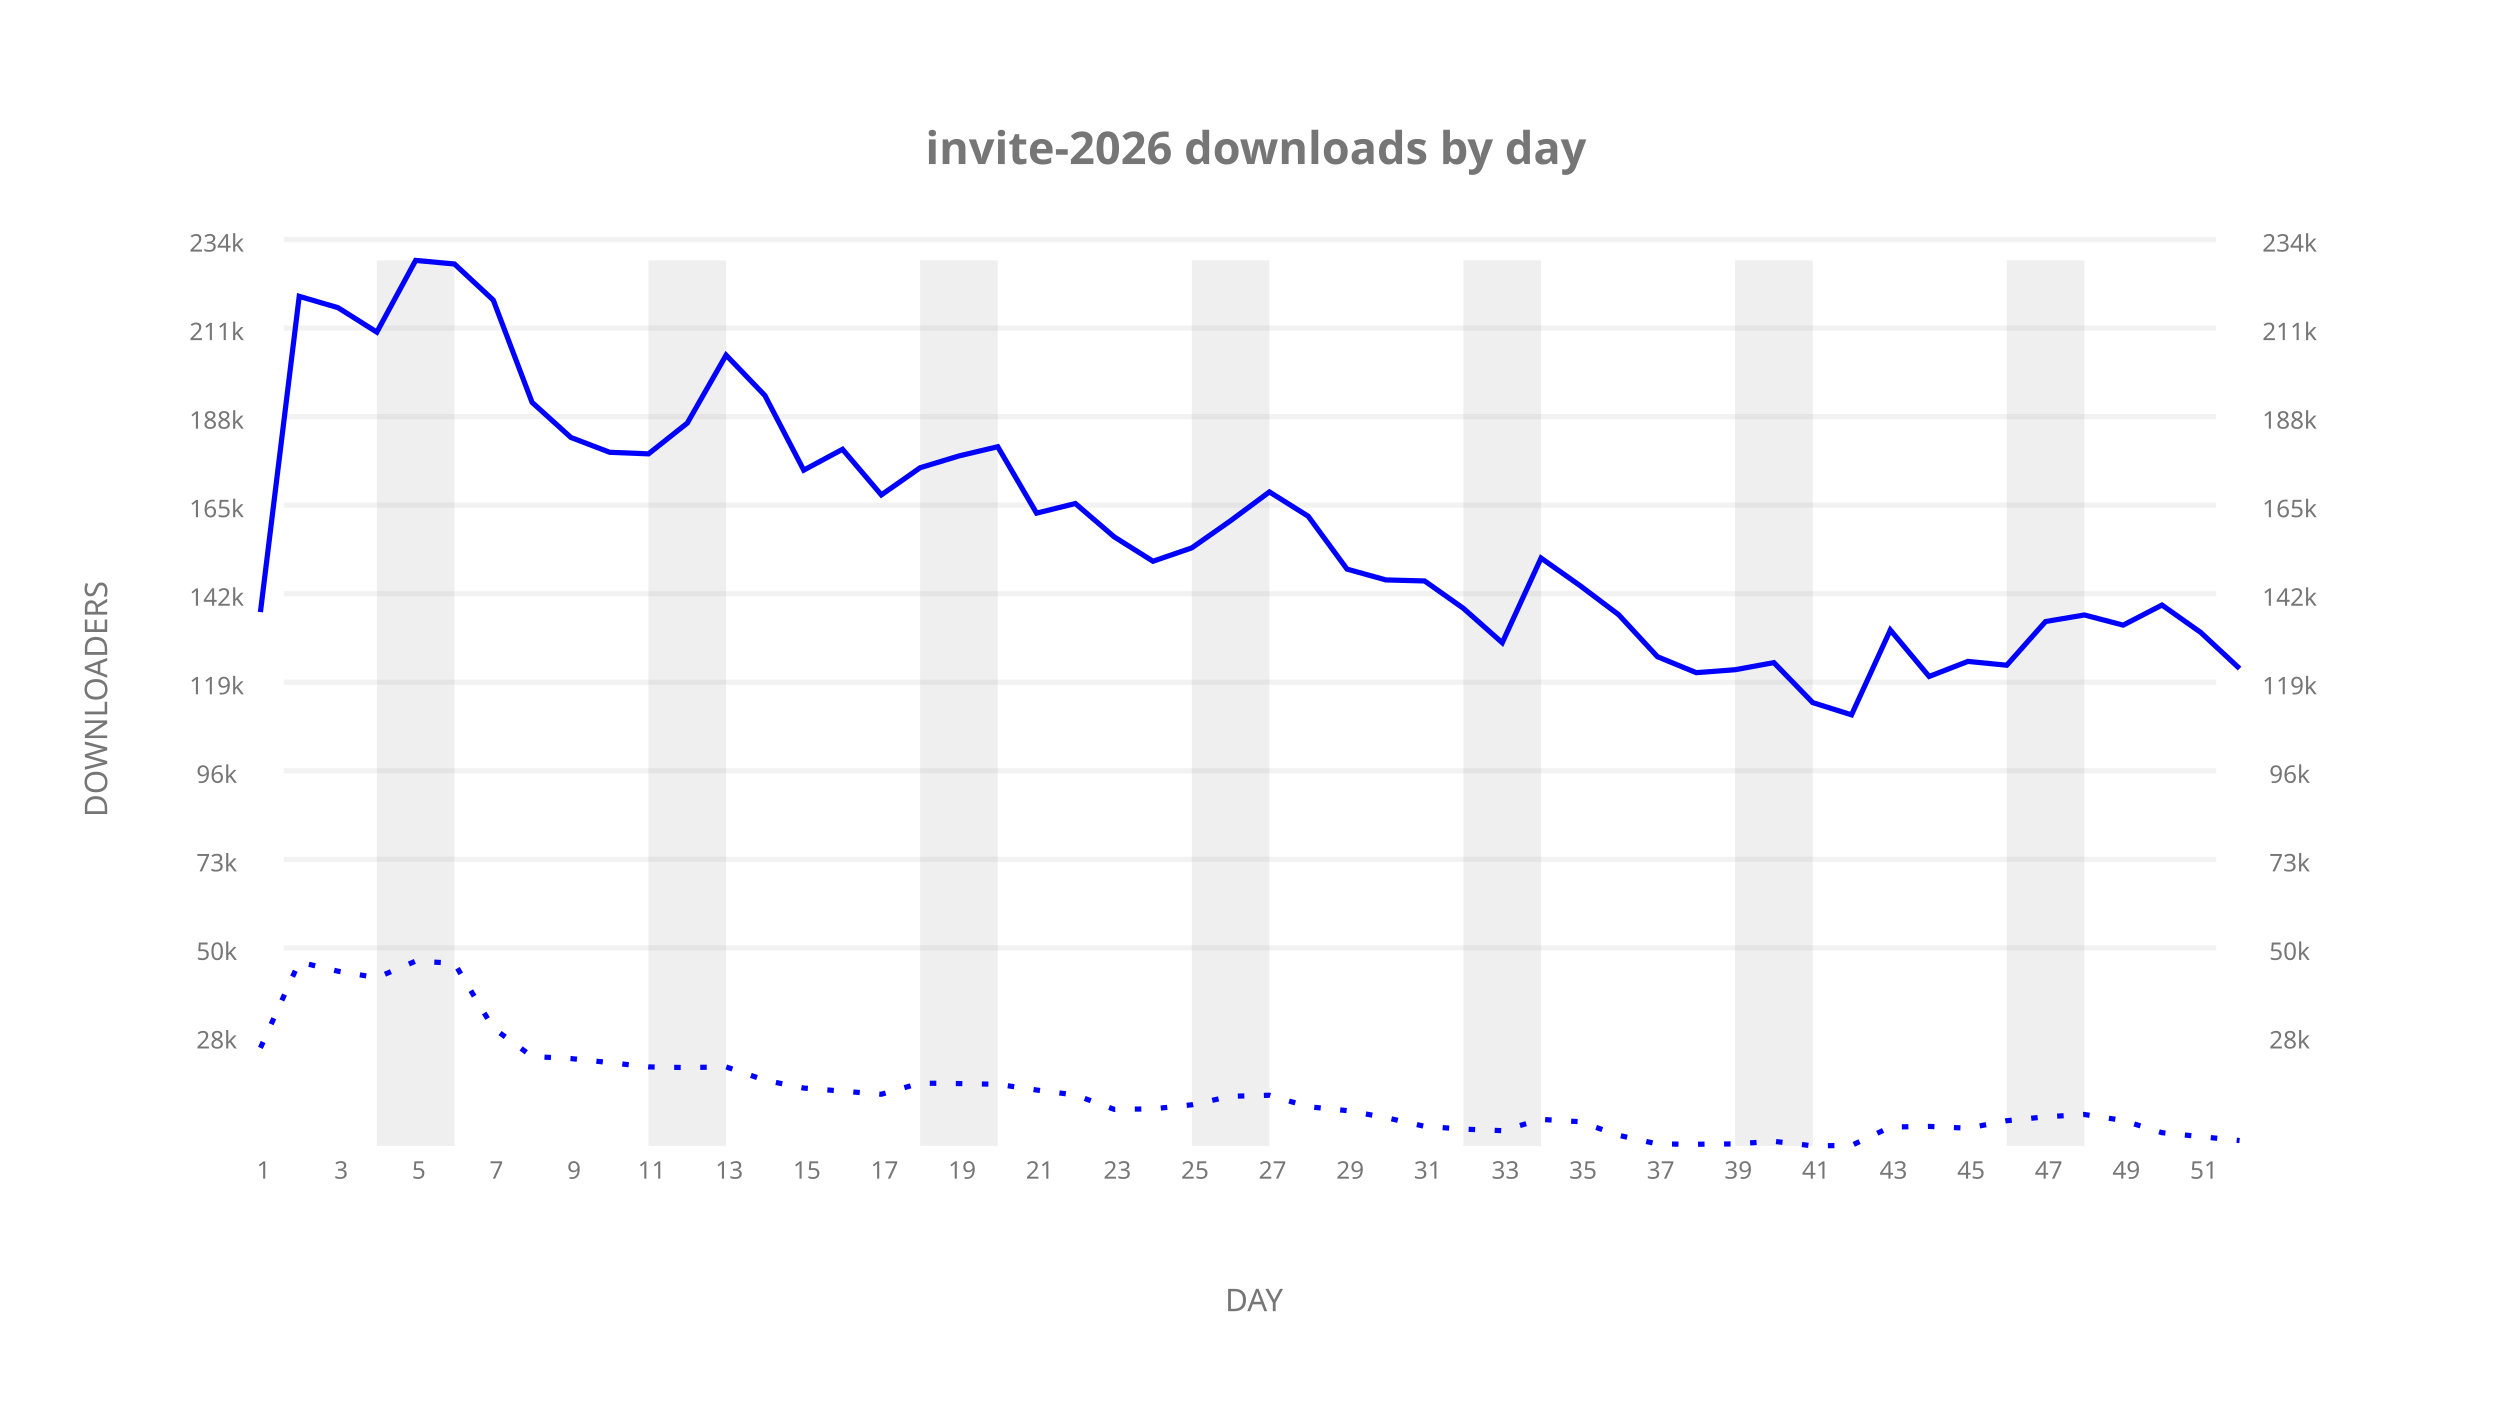
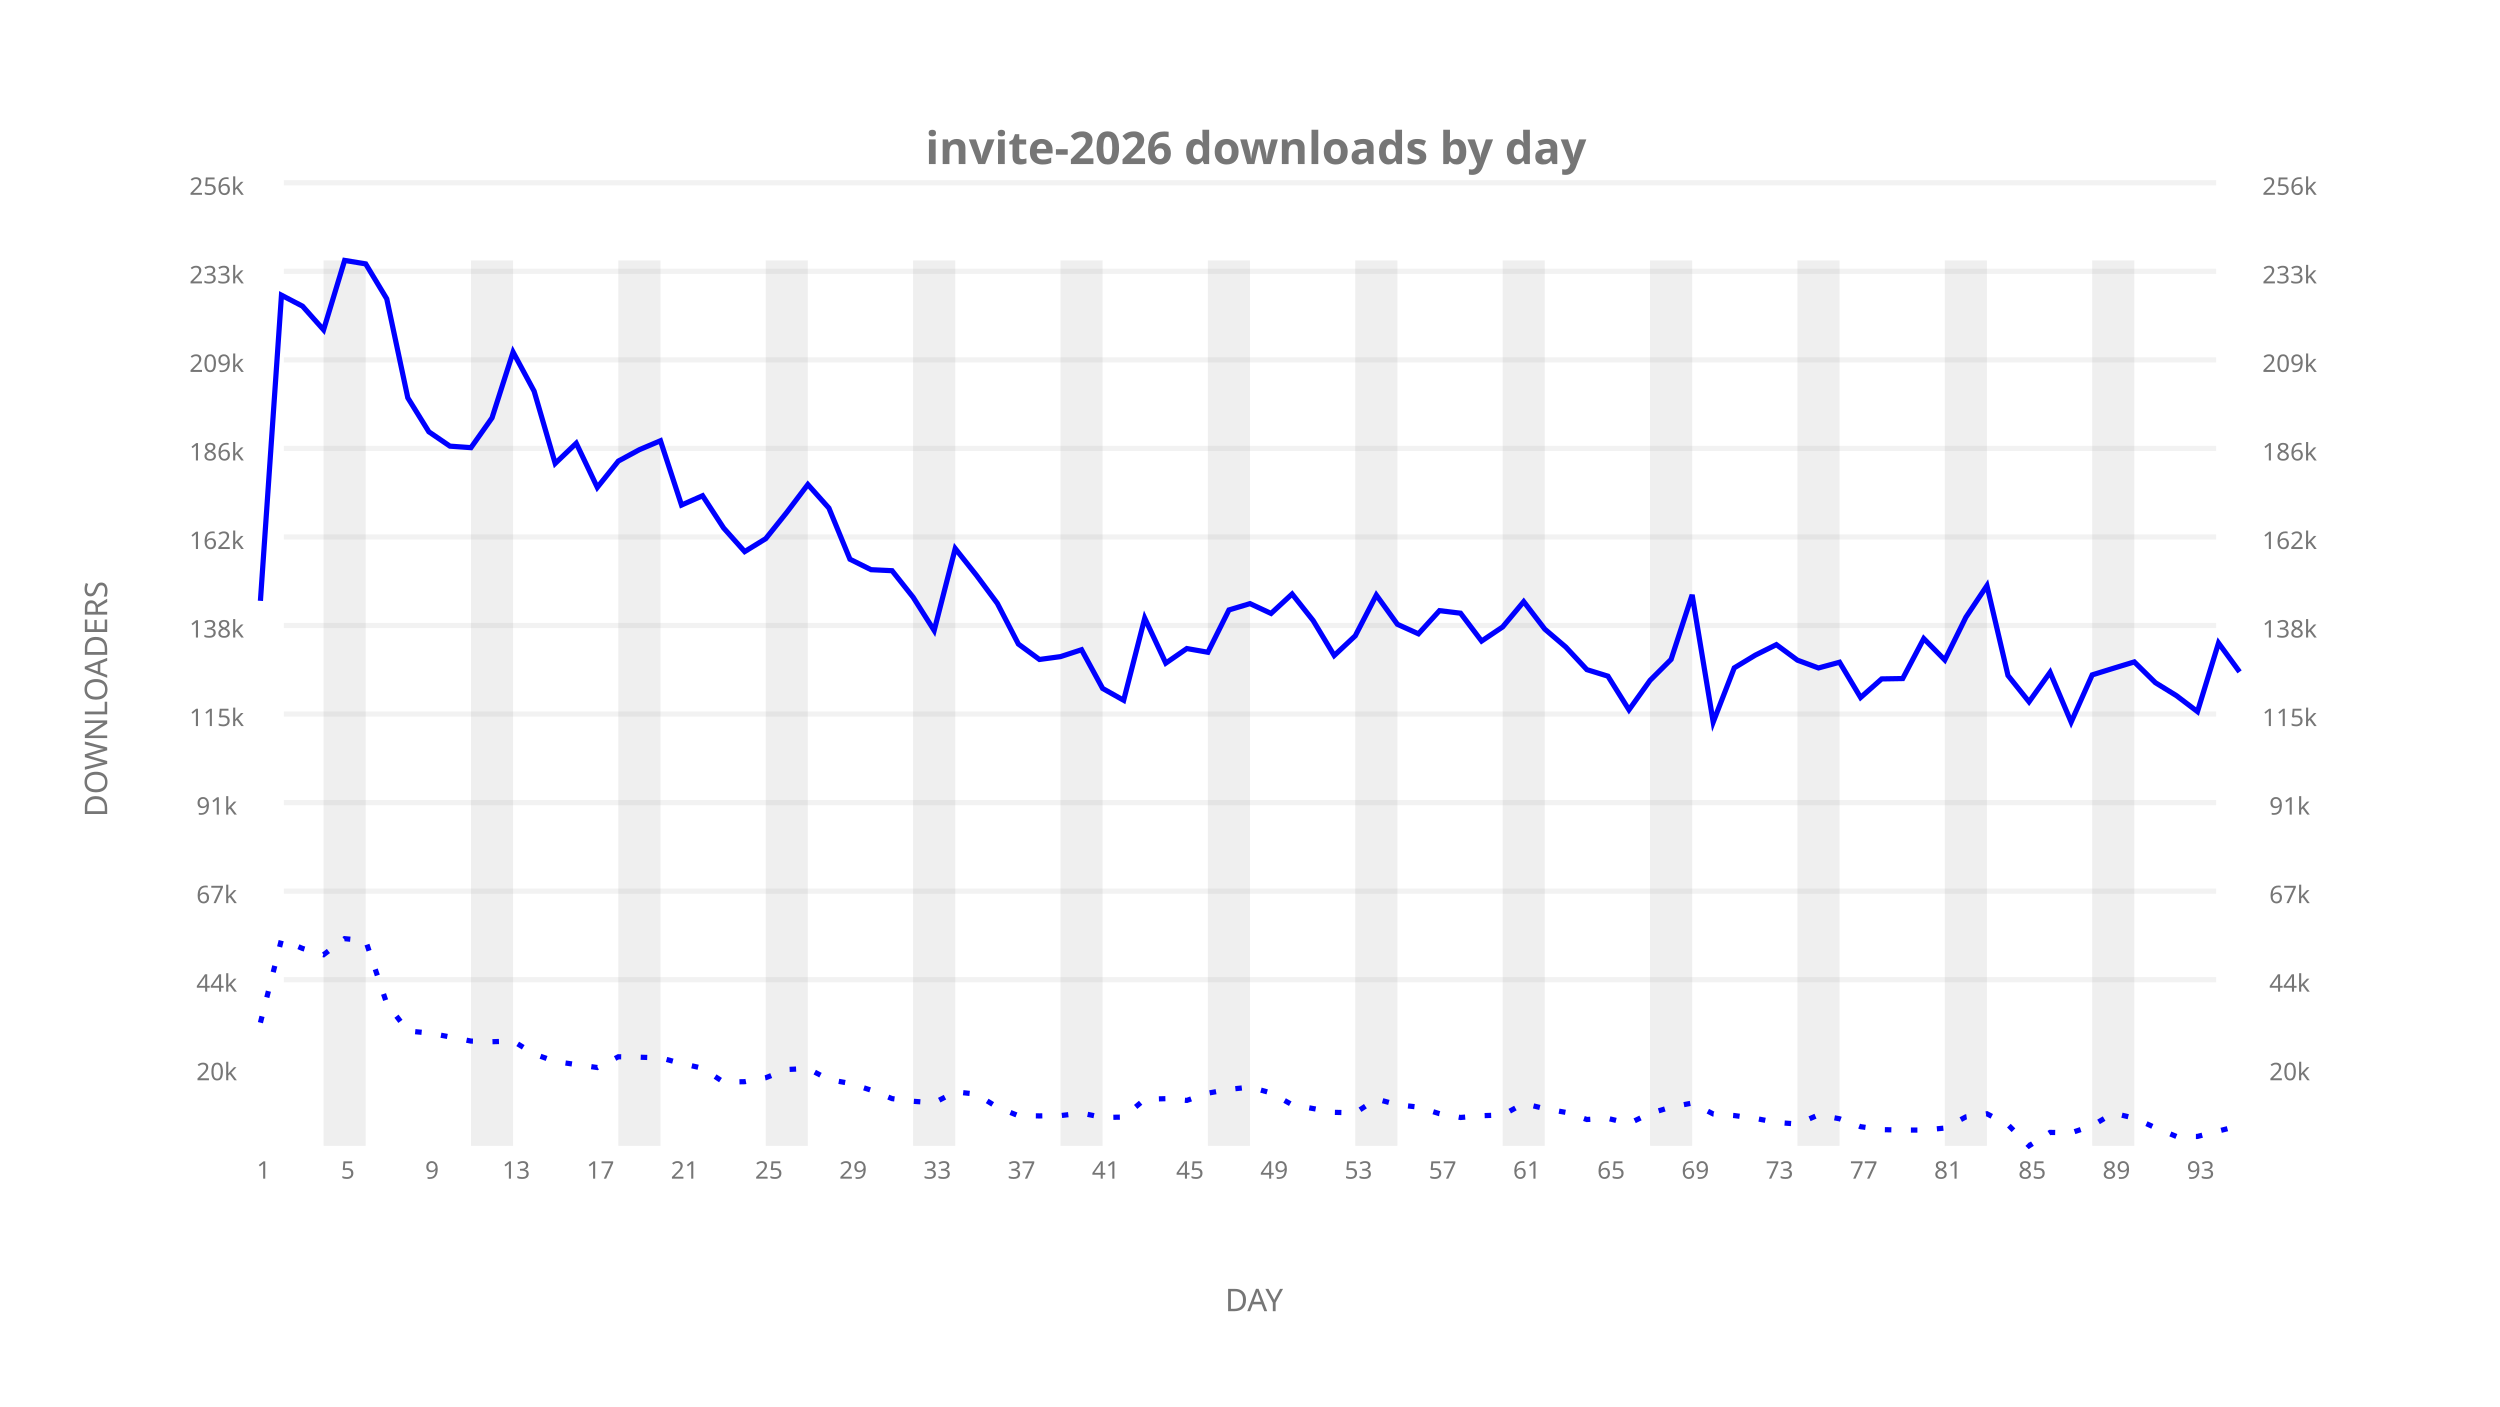
<svg xmlns="http://www.w3.org/2000/svg" xml:space="preserve" id="invite-2026-downloads-by-day-day" x="0px" y="0px" width="1920px" height="1080px" viewBox="0 0 1920 1080" enable-background="new 0 0 1920 1080" role="img">
  <g id="annotations">
    <text x="960" y="126" font-family="Atkinson Hyperlegible" font-size="26pt" text-anchor="middle" text-align="center" font-weight="600" font-style="normal" style="fill:rgb(118,118,118); fill-opacity:1; stroke:rgb(118,118,118); stroke-opacity:0; stroke-width:0.5"> invite-2026 downloads by day</text>
    <g id="axes-lines">
      <text x="960" y="1007" font-family="Atkinson Hyperlegible" font-size="18pt" text-anchor="middle" text-align="center" font-weight="500" font-style="normal" style="fill:rgb(118,118,118); fill-opacity:1; stroke:rgb(118,118,118); stroke-opacity:0; stroke-width:0.5"> DAY</text>
      <text x="73" y="540" font-family="Atkinson Hyperlegible" font-size="18pt" text-anchor="middle" text-align="center" dominant-baseline="central" font-weight="500" font-style="normal" style="fill:rgb(118,118,118); fill-opacity:1; stroke:rgb(118,118,118); stroke-opacity:0; stroke-width:0.5" transform="rotate(-90,73,540)"> DOWNLOADERS</text>
    </g>
    <g id="tic-y-label-lines">
-       <line x1="218" y1="727.974" x2="1702" y2="727.974" style="fill:rgb(0,0,255); fill-opacity:0; stroke:rgb(242,242,242); stroke-opacity:1; stroke-width:4" />
-       <line x1="218" y1="659.974" x2="1702" y2="659.974" style="fill:rgb(0,0,255); fill-opacity:0; stroke:rgb(242,242,242); stroke-opacity:1; stroke-width:4" />
-       <line x1="218" y1="591.974" x2="1702" y2="591.974" style="fill:rgb(0,0,255); fill-opacity:0; stroke:rgb(242,242,242); stroke-opacity:1; stroke-width:4" />
-       <line x1="218" y1="523.974" x2="1702" y2="523.974" style="fill:rgb(0,0,255); fill-opacity:0; stroke:rgb(242,242,242); stroke-opacity:1; stroke-width:4" />
-       <line x1="218" y1="455.974" x2="1702" y2="455.974" style="fill:rgb(0,0,255); fill-opacity:0; stroke:rgb(242,242,242); stroke-opacity:1; stroke-width:4" />
-       <line x1="218" y1="387.974" x2="1702" y2="387.974" style="fill:rgb(0,0,255); fill-opacity:0; stroke:rgb(242,242,242); stroke-opacity:1; stroke-width:4" />
-       <line x1="218" y1="319.974" x2="1702" y2="319.974" style="fill:rgb(0,0,255); fill-opacity:0; stroke:rgb(242,242,242); stroke-opacity:1; stroke-width:4" />
-       <line x1="218" y1="251.974" x2="1702" y2="251.974" style="fill:rgb(0,0,255); fill-opacity:0; stroke:rgb(242,242,242); stroke-opacity:1; stroke-width:4" />
-       <line x1="218" y1="183.974" x2="1702" y2="183.974" style="fill:rgb(0,0,255); fill-opacity:0; stroke:rgb(242,242,242); stroke-opacity:1; stroke-width:4" />
+       <line x1="218" y1="752.386" x2="1702" y2="752.386" style="fill:rgb(0,0,255); fill-opacity:0; stroke:rgb(242,242,242); stroke-opacity:1; stroke-width:4" />
+       <line x1="218" y1="684.386" x2="1702" y2="684.386" style="fill:rgb(0,0,255); fill-opacity:0; stroke:rgb(242,242,242); stroke-opacity:1; stroke-width:4" />
+       <line x1="218" y1="616.386" x2="1702" y2="616.386" style="fill:rgb(0,0,255); fill-opacity:0; stroke:rgb(242,242,242); stroke-opacity:1; stroke-width:4" />
+       <line x1="218" y1="548.386" x2="1702" y2="548.386" style="fill:rgb(0,0,255); fill-opacity:0; stroke:rgb(242,242,242); stroke-opacity:1; stroke-width:4" />
+       <line x1="218" y1="480.386" x2="1702" y2="480.386" style="fill:rgb(0,0,255); fill-opacity:0; stroke:rgb(242,242,242); stroke-opacity:1; stroke-width:4" />
+       <line x1="218" y1="412.386" x2="1702" y2="412.386" style="fill:rgb(0,0,255); fill-opacity:0; stroke:rgb(242,242,242); stroke-opacity:1; stroke-width:4" />
+       <line x1="218" y1="344.386" x2="1702" y2="344.386" style="fill:rgb(0,0,255); fill-opacity:0; stroke:rgb(242,242,242); stroke-opacity:1; stroke-width:4" />
+       <line x1="218" y1="276.386" x2="1702" y2="276.386" style="fill:rgb(0,0,255); fill-opacity:0; stroke:rgb(242,242,242); stroke-opacity:1; stroke-width:4" />
+       <line x1="218" y1="208.386" x2="1702" y2="208.386" style="fill:rgb(0,0,255); fill-opacity:0; stroke:rgb(242,242,242); stroke-opacity:1; stroke-width:4" />
+       <line x1="218" y1="140.386" x2="1702" y2="140.386" style="fill:rgb(0,0,255); fill-opacity:0; stroke:rgb(242,242,242); stroke-opacity:1; stroke-width:4" />
    </g>
    <g id="tic-x-labels">
      <text x="200" y="898" font-family="Atkinson Hyperlegible" font-size="14pt" text-anchor="middle" text-align="center" dominant-baseline="central" font-weight="400" font-style="normal" style="fill:rgb(118,118,118); fill-opacity:1; stroke:rgb(118,118,118); stroke-opacity:0; stroke-width:0.5"> 1</text>
-       <text x="259.608" y="898" font-family="Atkinson Hyperlegible" font-size="14pt" text-anchor="middle" text-align="center" dominant-baseline="central" font-weight="400" font-style="normal" style="fill:rgb(118,118,118); fill-opacity:1; stroke:rgb(118,118,118); stroke-opacity:0; stroke-width:0.5"> 3</text>
-       <text x="319.216" y="898" font-family="Atkinson Hyperlegible" font-size="14pt" text-anchor="middle" text-align="center" dominant-baseline="central" font-weight="400" font-style="normal" style="fill:rgb(118,118,118); fill-opacity:1; stroke:rgb(118,118,118); stroke-opacity:0; stroke-width:0.5"> 5</text>
-       <text x="378.824" y="898" font-family="Atkinson Hyperlegible" font-size="14pt" text-anchor="middle" text-align="center" dominant-baseline="central" font-weight="400" font-style="normal" style="fill:rgb(118,118,118); fill-opacity:1; stroke:rgb(118,118,118); stroke-opacity:0; stroke-width:0.5"> 7</text>
-       <text x="438.431" y="898" font-family="Atkinson Hyperlegible" font-size="14pt" text-anchor="middle" text-align="center" dominant-baseline="central" font-weight="400" font-style="normal" style="fill:rgb(118,118,118); fill-opacity:1; stroke:rgb(118,118,118); stroke-opacity:0; stroke-width:0.5"> 9</text>
-       <text x="498.039" y="898" font-family="Atkinson Hyperlegible" font-size="14pt" text-anchor="middle" text-align="center" dominant-baseline="central" font-weight="400" font-style="normal" style="fill:rgb(118,118,118); fill-opacity:1; stroke:rgb(118,118,118); stroke-opacity:0; stroke-width:0.5"> 11</text>
-       <text x="557.647" y="898" font-family="Atkinson Hyperlegible" font-size="14pt" text-anchor="middle" text-align="center" dominant-baseline="central" font-weight="400" font-style="normal" style="fill:rgb(118,118,118); fill-opacity:1; stroke:rgb(118,118,118); stroke-opacity:0; stroke-width:0.5"> 13</text>
-       <text x="617.255" y="898" font-family="Atkinson Hyperlegible" font-size="14pt" text-anchor="middle" text-align="center" dominant-baseline="central" font-weight="400" font-style="normal" style="fill:rgb(118,118,118); fill-opacity:1; stroke:rgb(118,118,118); stroke-opacity:0; stroke-width:0.5"> 15</text>
-       <text x="676.863" y="898" font-family="Atkinson Hyperlegible" font-size="14pt" text-anchor="middle" text-align="center" dominant-baseline="central" font-weight="400" font-style="normal" style="fill:rgb(118,118,118); fill-opacity:1; stroke:rgb(118,118,118); stroke-opacity:0; stroke-width:0.5"> 17</text>
-       <text x="736.471" y="898" font-family="Atkinson Hyperlegible" font-size="14pt" text-anchor="middle" text-align="center" dominant-baseline="central" font-weight="400" font-style="normal" style="fill:rgb(118,118,118); fill-opacity:1; stroke:rgb(118,118,118); stroke-opacity:0; stroke-width:0.5"> 19</text>
-       <text x="796.078" y="898" font-family="Atkinson Hyperlegible" font-size="14pt" text-anchor="middle" text-align="center" dominant-baseline="central" font-weight="400" font-style="normal" style="fill:rgb(118,118,118); fill-opacity:1; stroke:rgb(118,118,118); stroke-opacity:0; stroke-width:0.5"> 21</text>
-       <text x="855.686" y="898" font-family="Atkinson Hyperlegible" font-size="14pt" text-anchor="middle" text-align="center" dominant-baseline="central" font-weight="400" font-style="normal" style="fill:rgb(118,118,118); fill-opacity:1; stroke:rgb(118,118,118); stroke-opacity:0; stroke-width:0.5"> 23</text>
-       <text x="915.294" y="898" font-family="Atkinson Hyperlegible" font-size="14pt" text-anchor="middle" text-align="center" dominant-baseline="central" font-weight="400" font-style="normal" style="fill:rgb(118,118,118); fill-opacity:1; stroke:rgb(118,118,118); stroke-opacity:0; stroke-width:0.5"> 25</text>
-       <text x="974.902" y="898" font-family="Atkinson Hyperlegible" font-size="14pt" text-anchor="middle" text-align="center" dominant-baseline="central" font-weight="400" font-style="normal" style="fill:rgb(118,118,118); fill-opacity:1; stroke:rgb(118,118,118); stroke-opacity:0; stroke-width:0.5"> 27</text>
-       <text x="1034.51" y="898" font-family="Atkinson Hyperlegible" font-size="14pt" text-anchor="middle" text-align="center" dominant-baseline="central" font-weight="400" font-style="normal" style="fill:rgb(118,118,118); fill-opacity:1; stroke:rgb(118,118,118); stroke-opacity:0; stroke-width:0.5"> 29</text>
-       <text x="1094.118" y="898" font-family="Atkinson Hyperlegible" font-size="14pt" text-anchor="middle" text-align="center" dominant-baseline="central" font-weight="400" font-style="normal" style="fill:rgb(118,118,118); fill-opacity:1; stroke:rgb(118,118,118); stroke-opacity:0; stroke-width:0.5"> 31</text>
-       <text x="1153.725" y="898" font-family="Atkinson Hyperlegible" font-size="14pt" text-anchor="middle" text-align="center" dominant-baseline="central" font-weight="400" font-style="normal" style="fill:rgb(118,118,118); fill-opacity:1; stroke:rgb(118,118,118); stroke-opacity:0; stroke-width:0.5"> 33</text>
-       <text x="1213.333" y="898" font-family="Atkinson Hyperlegible" font-size="14pt" text-anchor="middle" text-align="center" dominant-baseline="central" font-weight="400" font-style="normal" style="fill:rgb(118,118,118); fill-opacity:1; stroke:rgb(118,118,118); stroke-opacity:0; stroke-width:0.5"> 35</text>
-       <text x="1272.941" y="898" font-family="Atkinson Hyperlegible" font-size="14pt" text-anchor="middle" text-align="center" dominant-baseline="central" font-weight="400" font-style="normal" style="fill:rgb(118,118,118); fill-opacity:1; stroke:rgb(118,118,118); stroke-opacity:0; stroke-width:0.5"> 37</text>
-       <text x="1332.549" y="898" font-family="Atkinson Hyperlegible" font-size="14pt" text-anchor="middle" text-align="center" dominant-baseline="central" font-weight="400" font-style="normal" style="fill:rgb(118,118,118); fill-opacity:1; stroke:rgb(118,118,118); stroke-opacity:0; stroke-width:0.5"> 39</text>
-       <text x="1392.157" y="898" font-family="Atkinson Hyperlegible" font-size="14pt" text-anchor="middle" text-align="center" dominant-baseline="central" font-weight="400" font-style="normal" style="fill:rgb(118,118,118); fill-opacity:1; stroke:rgb(118,118,118); stroke-opacity:0; stroke-width:0.5"> 41</text>
-       <text x="1451.765" y="898" font-family="Atkinson Hyperlegible" font-size="14pt" text-anchor="middle" text-align="center" dominant-baseline="central" font-weight="400" font-style="normal" style="fill:rgb(118,118,118); fill-opacity:1; stroke:rgb(118,118,118); stroke-opacity:0; stroke-width:0.5"> 43</text>
-       <text x="1511.373" y="898" font-family="Atkinson Hyperlegible" font-size="14pt" text-anchor="middle" text-align="center" dominant-baseline="central" font-weight="400" font-style="normal" style="fill:rgb(118,118,118); fill-opacity:1; stroke:rgb(118,118,118); stroke-opacity:0; stroke-width:0.5"> 45</text>
-       <text x="1570.98" y="898" font-family="Atkinson Hyperlegible" font-size="14pt" text-anchor="middle" text-align="center" dominant-baseline="central" font-weight="400" font-style="normal" style="fill:rgb(118,118,118); fill-opacity:1; stroke:rgb(118,118,118); stroke-opacity:0; stroke-width:0.5"> 47</text>
-       <text x="1630.588" y="898" font-family="Atkinson Hyperlegible" font-size="14pt" text-anchor="middle" text-align="center" dominant-baseline="central" font-weight="400" font-style="normal" style="fill:rgb(118,118,118); fill-opacity:1; stroke:rgb(118,118,118); stroke-opacity:0; stroke-width:0.5"> 49</text>
-       <text x="1690.196" y="898" font-family="Atkinson Hyperlegible" font-size="14pt" text-anchor="middle" text-align="center" dominant-baseline="central" font-weight="400" font-style="normal" style="fill:rgb(118,118,118); fill-opacity:1; stroke:rgb(118,118,118); stroke-opacity:0; stroke-width:0.5"> 51</text>
+       <text x="264.681" y="898" font-family="Atkinson Hyperlegible" font-size="14pt" text-anchor="middle" text-align="center" dominant-baseline="central" font-weight="400" font-style="normal" style="fill:rgb(118,118,118); fill-opacity:1; stroke:rgb(118,118,118); stroke-opacity:0; stroke-width:0.5"> 5</text>
+       <text x="329.362" y="898" font-family="Atkinson Hyperlegible" font-size="14pt" text-anchor="middle" text-align="center" dominant-baseline="central" font-weight="400" font-style="normal" style="fill:rgb(118,118,118); fill-opacity:1; stroke:rgb(118,118,118); stroke-opacity:0; stroke-width:0.5"> 9</text>
+       <text x="394.043" y="898" font-family="Atkinson Hyperlegible" font-size="14pt" text-anchor="middle" text-align="center" dominant-baseline="central" font-weight="400" font-style="normal" style="fill:rgb(118,118,118); fill-opacity:1; stroke:rgb(118,118,118); stroke-opacity:0; stroke-width:0.5"> 13</text>
+       <text x="458.723" y="898" font-family="Atkinson Hyperlegible" font-size="14pt" text-anchor="middle" text-align="center" dominant-baseline="central" font-weight="400" font-style="normal" style="fill:rgb(118,118,118); fill-opacity:1; stroke:rgb(118,118,118); stroke-opacity:0; stroke-width:0.5"> 17</text>
+       <text x="523.404" y="898" font-family="Atkinson Hyperlegible" font-size="14pt" text-anchor="middle" text-align="center" dominant-baseline="central" font-weight="400" font-style="normal" style="fill:rgb(118,118,118); fill-opacity:1; stroke:rgb(118,118,118); stroke-opacity:0; stroke-width:0.5"> 21</text>
+       <text x="588.085" y="898" font-family="Atkinson Hyperlegible" font-size="14pt" text-anchor="middle" text-align="center" dominant-baseline="central" font-weight="400" font-style="normal" style="fill:rgb(118,118,118); fill-opacity:1; stroke:rgb(118,118,118); stroke-opacity:0; stroke-width:0.5"> 25</text>
+       <text x="652.766" y="898" font-family="Atkinson Hyperlegible" font-size="14pt" text-anchor="middle" text-align="center" dominant-baseline="central" font-weight="400" font-style="normal" style="fill:rgb(118,118,118); fill-opacity:1; stroke:rgb(118,118,118); stroke-opacity:0; stroke-width:0.5"> 29</text>
+       <text x="717.447" y="898" font-family="Atkinson Hyperlegible" font-size="14pt" text-anchor="middle" text-align="center" dominant-baseline="central" font-weight="400" font-style="normal" style="fill:rgb(118,118,118); fill-opacity:1; stroke:rgb(118,118,118); stroke-opacity:0; stroke-width:0.5"> 33</text>
+       <text x="782.128" y="898" font-family="Atkinson Hyperlegible" font-size="14pt" text-anchor="middle" text-align="center" dominant-baseline="central" font-weight="400" font-style="normal" style="fill:rgb(118,118,118); fill-opacity:1; stroke:rgb(118,118,118); stroke-opacity:0; stroke-width:0.5"> 37</text>
+       <text x="846.809" y="898" font-family="Atkinson Hyperlegible" font-size="14pt" text-anchor="middle" text-align="center" dominant-baseline="central" font-weight="400" font-style="normal" style="fill:rgb(118,118,118); fill-opacity:1; stroke:rgb(118,118,118); stroke-opacity:0; stroke-width:0.5"> 41</text>
+       <text x="911.489" y="898" font-family="Atkinson Hyperlegible" font-size="14pt" text-anchor="middle" text-align="center" dominant-baseline="central" font-weight="400" font-style="normal" style="fill:rgb(118,118,118); fill-opacity:1; stroke:rgb(118,118,118); stroke-opacity:0; stroke-width:0.5"> 45</text>
+       <text x="976.17" y="898" font-family="Atkinson Hyperlegible" font-size="14pt" text-anchor="middle" text-align="center" dominant-baseline="central" font-weight="400" font-style="normal" style="fill:rgb(118,118,118); fill-opacity:1; stroke:rgb(118,118,118); stroke-opacity:0; stroke-width:0.5"> 49</text>
+       <text x="1040.851" y="898" font-family="Atkinson Hyperlegible" font-size="14pt" text-anchor="middle" text-align="center" dominant-baseline="central" font-weight="400" font-style="normal" style="fill:rgb(118,118,118); fill-opacity:1; stroke:rgb(118,118,118); stroke-opacity:0; stroke-width:0.5"> 53</text>
+       <text x="1105.532" y="898" font-family="Atkinson Hyperlegible" font-size="14pt" text-anchor="middle" text-align="center" dominant-baseline="central" font-weight="400" font-style="normal" style="fill:rgb(118,118,118); fill-opacity:1; stroke:rgb(118,118,118); stroke-opacity:0; stroke-width:0.5"> 57</text>
+       <text x="1170.213" y="898" font-family="Atkinson Hyperlegible" font-size="14pt" text-anchor="middle" text-align="center" dominant-baseline="central" font-weight="400" font-style="normal" style="fill:rgb(118,118,118); fill-opacity:1; stroke:rgb(118,118,118); stroke-opacity:0; stroke-width:0.5"> 61</text>
+       <text x="1234.894" y="898" font-family="Atkinson Hyperlegible" font-size="14pt" text-anchor="middle" text-align="center" dominant-baseline="central" font-weight="400" font-style="normal" style="fill:rgb(118,118,118); fill-opacity:1; stroke:rgb(118,118,118); stroke-opacity:0; stroke-width:0.5"> 65</text>
+       <text x="1299.574" y="898" font-family="Atkinson Hyperlegible" font-size="14pt" text-anchor="middle" text-align="center" dominant-baseline="central" font-weight="400" font-style="normal" style="fill:rgb(118,118,118); fill-opacity:1; stroke:rgb(118,118,118); stroke-opacity:0; stroke-width:0.5"> 69</text>
+       <text x="1364.255" y="898" font-family="Atkinson Hyperlegible" font-size="14pt" text-anchor="middle" text-align="center" dominant-baseline="central" font-weight="400" font-style="normal" style="fill:rgb(118,118,118); fill-opacity:1; stroke:rgb(118,118,118); stroke-opacity:0; stroke-width:0.5"> 73</text>
+       <text x="1428.936" y="898" font-family="Atkinson Hyperlegible" font-size="14pt" text-anchor="middle" text-align="center" dominant-baseline="central" font-weight="400" font-style="normal" style="fill:rgb(118,118,118); fill-opacity:1; stroke:rgb(118,118,118); stroke-opacity:0; stroke-width:0.5"> 77</text>
+       <text x="1493.617" y="898" font-family="Atkinson Hyperlegible" font-size="14pt" text-anchor="middle" text-align="center" dominant-baseline="central" font-weight="400" font-style="normal" style="fill:rgb(118,118,118); fill-opacity:1; stroke:rgb(118,118,118); stroke-opacity:0; stroke-width:0.5"> 81</text>
+       <text x="1558.298" y="898" font-family="Atkinson Hyperlegible" font-size="14pt" text-anchor="middle" text-align="center" dominant-baseline="central" font-weight="400" font-style="normal" style="fill:rgb(118,118,118); fill-opacity:1; stroke:rgb(118,118,118); stroke-opacity:0; stroke-width:0.5"> 85</text>
+       <text x="1622.979" y="898" font-family="Atkinson Hyperlegible" font-size="14pt" text-anchor="middle" text-align="center" dominant-baseline="central" font-weight="400" font-style="normal" style="fill:rgb(118,118,118); fill-opacity:1; stroke:rgb(118,118,118); stroke-opacity:0; stroke-width:0.5"> 89</text>
+       <text x="1687.66" y="898" font-family="Atkinson Hyperlegible" font-size="14pt" text-anchor="middle" text-align="center" dominant-baseline="central" font-weight="400" font-style="normal" style="fill:rgb(118,118,118); fill-opacity:1; stroke:rgb(118,118,118); stroke-opacity:0; stroke-width:0.5"> 93</text>
    </g>
    <g id="tic-y-labels">
-       <text x="164" y="797.974" font-family="Atkinson Hyperlegible" font-size="14pt" text-anchor="middle" text-align="center" dominant-baseline="central" font-weight="400" font-style="normal" style="fill:rgb(118,118,118); fill-opacity:1; stroke:rgb(118,118,118); stroke-opacity:0; stroke-width:0.5"> 28k</text>
-       <text x="1756" y="797.974" font-family="Atkinson Hyperlegible" font-size="14pt" text-anchor="middle" text-align="center" dominant-baseline="central" font-weight="400" font-style="normal" style="fill:rgb(118,118,118); fill-opacity:1; stroke:rgb(118,118,118); stroke-opacity:0; stroke-width:0.5"> 28k</text>
-       <text x="164" y="729.974" font-family="Atkinson Hyperlegible" font-size="14pt" text-anchor="middle" text-align="center" dominant-baseline="central" font-weight="400" font-style="normal" style="fill:rgb(118,118,118); fill-opacity:1; stroke:rgb(118,118,118); stroke-opacity:0; stroke-width:0.5"> 50k</text>
-       <text x="1756" y="729.974" font-family="Atkinson Hyperlegible" font-size="14pt" text-anchor="middle" text-align="center" dominant-baseline="central" font-weight="400" font-style="normal" style="fill:rgb(118,118,118); fill-opacity:1; stroke:rgb(118,118,118); stroke-opacity:0; stroke-width:0.5"> 50k</text>
-       <text x="164" y="661.974" font-family="Atkinson Hyperlegible" font-size="14pt" text-anchor="middle" text-align="center" dominant-baseline="central" font-weight="400" font-style="normal" style="fill:rgb(118,118,118); fill-opacity:1; stroke:rgb(118,118,118); stroke-opacity:0; stroke-width:0.5"> 73k</text>
-       <text x="1756" y="661.974" font-family="Atkinson Hyperlegible" font-size="14pt" text-anchor="middle" text-align="center" dominant-baseline="central" font-weight="400" font-style="normal" style="fill:rgb(118,118,118); fill-opacity:1; stroke:rgb(118,118,118); stroke-opacity:0; stroke-width:0.5"> 73k</text>
-       <text x="164" y="593.974" font-family="Atkinson Hyperlegible" font-size="14pt" text-anchor="middle" text-align="center" dominant-baseline="central" font-weight="400" font-style="normal" style="fill:rgb(118,118,118); fill-opacity:1; stroke:rgb(118,118,118); stroke-opacity:0; stroke-width:0.5"> 96k</text>
-       <text x="1756" y="593.974" font-family="Atkinson Hyperlegible" font-size="14pt" text-anchor="middle" text-align="center" dominant-baseline="central" font-weight="400" font-style="normal" style="fill:rgb(118,118,118); fill-opacity:1; stroke:rgb(118,118,118); stroke-opacity:0; stroke-width:0.5"> 96k</text>
-       <text x="164" y="525.974" font-family="Atkinson Hyperlegible" font-size="14pt" text-anchor="middle" text-align="center" dominant-baseline="central" font-weight="400" font-style="normal" style="fill:rgb(118,118,118); fill-opacity:1; stroke:rgb(118,118,118); stroke-opacity:0; stroke-width:0.5"> 119k</text>
-       <text x="1756" y="525.974" font-family="Atkinson Hyperlegible" font-size="14pt" text-anchor="middle" text-align="center" dominant-baseline="central" font-weight="400" font-style="normal" style="fill:rgb(118,118,118); fill-opacity:1; stroke:rgb(118,118,118); stroke-opacity:0; stroke-width:0.5"> 119k</text>
-       <text x="164" y="457.974" font-family="Atkinson Hyperlegible" font-size="14pt" text-anchor="middle" text-align="center" dominant-baseline="central" font-weight="400" font-style="normal" style="fill:rgb(118,118,118); fill-opacity:1; stroke:rgb(118,118,118); stroke-opacity:0; stroke-width:0.5"> 142k</text>
-       <text x="1756" y="457.974" font-family="Atkinson Hyperlegible" font-size="14pt" text-anchor="middle" text-align="center" dominant-baseline="central" font-weight="400" font-style="normal" style="fill:rgb(118,118,118); fill-opacity:1; stroke:rgb(118,118,118); stroke-opacity:0; stroke-width:0.5"> 142k</text>
-       <text x="164" y="389.974" font-family="Atkinson Hyperlegible" font-size="14pt" text-anchor="middle" text-align="center" dominant-baseline="central" font-weight="400" font-style="normal" style="fill:rgb(118,118,118); fill-opacity:1; stroke:rgb(118,118,118); stroke-opacity:0; stroke-width:0.5"> 165k</text>
-       <text x="1756" y="389.974" font-family="Atkinson Hyperlegible" font-size="14pt" text-anchor="middle" text-align="center" dominant-baseline="central" font-weight="400" font-style="normal" style="fill:rgb(118,118,118); fill-opacity:1; stroke:rgb(118,118,118); stroke-opacity:0; stroke-width:0.5"> 165k</text>
-       <text x="164" y="321.974" font-family="Atkinson Hyperlegible" font-size="14pt" text-anchor="middle" text-align="center" dominant-baseline="central" font-weight="400" font-style="normal" style="fill:rgb(118,118,118); fill-opacity:1; stroke:rgb(118,118,118); stroke-opacity:0; stroke-width:0.5"> 188k</text>
-       <text x="1756" y="321.974" font-family="Atkinson Hyperlegible" font-size="14pt" text-anchor="middle" text-align="center" dominant-baseline="central" font-weight="400" font-style="normal" style="fill:rgb(118,118,118); fill-opacity:1; stroke:rgb(118,118,118); stroke-opacity:0; stroke-width:0.5"> 188k</text>
-       <text x="164" y="253.974" font-family="Atkinson Hyperlegible" font-size="14pt" text-anchor="middle" text-align="center" dominant-baseline="central" font-weight="400" font-style="normal" style="fill:rgb(118,118,118); fill-opacity:1; stroke:rgb(118,118,118); stroke-opacity:0; stroke-width:0.5"> 211k</text>
-       <text x="1756" y="253.974" font-family="Atkinson Hyperlegible" font-size="14pt" text-anchor="middle" text-align="center" dominant-baseline="central" font-weight="400" font-style="normal" style="fill:rgb(118,118,118); fill-opacity:1; stroke:rgb(118,118,118); stroke-opacity:0; stroke-width:0.5"> 211k</text>
-       <text x="164" y="185.974" font-family="Atkinson Hyperlegible" font-size="14pt" text-anchor="middle" text-align="center" dominant-baseline="central" font-weight="400" font-style="normal" style="fill:rgb(118,118,118); fill-opacity:1; stroke:rgb(118,118,118); stroke-opacity:0; stroke-width:0.5"> 234k</text>
-       <text x="1756" y="185.974" font-family="Atkinson Hyperlegible" font-size="14pt" text-anchor="middle" text-align="center" dominant-baseline="central" font-weight="400" font-style="normal" style="fill:rgb(118,118,118); fill-opacity:1; stroke:rgb(118,118,118); stroke-opacity:0; stroke-width:0.5"> 234k</text>
+       <text x="164" y="822.386" font-family="Atkinson Hyperlegible" font-size="14pt" text-anchor="middle" text-align="center" dominant-baseline="central" font-weight="400" font-style="normal" style="fill:rgb(118,118,118); fill-opacity:1; stroke:rgb(118,118,118); stroke-opacity:0; stroke-width:0.5"> 20k</text>
+       <text x="1756" y="822.386" font-family="Atkinson Hyperlegible" font-size="14pt" text-anchor="middle" text-align="center" dominant-baseline="central" font-weight="400" font-style="normal" style="fill:rgb(118,118,118); fill-opacity:1; stroke:rgb(118,118,118); stroke-opacity:0; stroke-width:0.5"> 20k</text>
+       <text x="164" y="754.386" font-family="Atkinson Hyperlegible" font-size="14pt" text-anchor="middle" text-align="center" dominant-baseline="central" font-weight="400" font-style="normal" style="fill:rgb(118,118,118); fill-opacity:1; stroke:rgb(118,118,118); stroke-opacity:0; stroke-width:0.5"> 44k</text>
+       <text x="1756" y="754.386" font-family="Atkinson Hyperlegible" font-size="14pt" text-anchor="middle" text-align="center" dominant-baseline="central" font-weight="400" font-style="normal" style="fill:rgb(118,118,118); fill-opacity:1; stroke:rgb(118,118,118); stroke-opacity:0; stroke-width:0.5"> 44k</text>
+       <text x="164" y="686.386" font-family="Atkinson Hyperlegible" font-size="14pt" text-anchor="middle" text-align="center" dominant-baseline="central" font-weight="400" font-style="normal" style="fill:rgb(118,118,118); fill-opacity:1; stroke:rgb(118,118,118); stroke-opacity:0; stroke-width:0.5"> 67k</text>
+       <text x="1756" y="686.386" font-family="Atkinson Hyperlegible" font-size="14pt" text-anchor="middle" text-align="center" dominant-baseline="central" font-weight="400" font-style="normal" style="fill:rgb(118,118,118); fill-opacity:1; stroke:rgb(118,118,118); stroke-opacity:0; stroke-width:0.5"> 67k</text>
+       <text x="164" y="618.386" font-family="Atkinson Hyperlegible" font-size="14pt" text-anchor="middle" text-align="center" dominant-baseline="central" font-weight="400" font-style="normal" style="fill:rgb(118,118,118); fill-opacity:1; stroke:rgb(118,118,118); stroke-opacity:0; stroke-width:0.5"> 91k</text>
+       <text x="1756" y="618.386" font-family="Atkinson Hyperlegible" font-size="14pt" text-anchor="middle" text-align="center" dominant-baseline="central" font-weight="400" font-style="normal" style="fill:rgb(118,118,118); fill-opacity:1; stroke:rgb(118,118,118); stroke-opacity:0; stroke-width:0.5"> 91k</text>
+       <text x="164" y="550.386" font-family="Atkinson Hyperlegible" font-size="14pt" text-anchor="middle" text-align="center" dominant-baseline="central" font-weight="400" font-style="normal" style="fill:rgb(118,118,118); fill-opacity:1; stroke:rgb(118,118,118); stroke-opacity:0; stroke-width:0.5"> 115k</text>
+       <text x="1756" y="550.386" font-family="Atkinson Hyperlegible" font-size="14pt" text-anchor="middle" text-align="center" dominant-baseline="central" font-weight="400" font-style="normal" style="fill:rgb(118,118,118); fill-opacity:1; stroke:rgb(118,118,118); stroke-opacity:0; stroke-width:0.5"> 115k</text>
+       <text x="164" y="482.386" font-family="Atkinson Hyperlegible" font-size="14pt" text-anchor="middle" text-align="center" dominant-baseline="central" font-weight="400" font-style="normal" style="fill:rgb(118,118,118); fill-opacity:1; stroke:rgb(118,118,118); stroke-opacity:0; stroke-width:0.5"> 138k</text>
+       <text x="1756" y="482.386" font-family="Atkinson Hyperlegible" font-size="14pt" text-anchor="middle" text-align="center" dominant-baseline="central" font-weight="400" font-style="normal" style="fill:rgb(118,118,118); fill-opacity:1; stroke:rgb(118,118,118); stroke-opacity:0; stroke-width:0.5"> 138k</text>
+       <text x="164" y="414.386" font-family="Atkinson Hyperlegible" font-size="14pt" text-anchor="middle" text-align="center" dominant-baseline="central" font-weight="400" font-style="normal" style="fill:rgb(118,118,118); fill-opacity:1; stroke:rgb(118,118,118); stroke-opacity:0; stroke-width:0.5"> 162k</text>
+       <text x="1756" y="414.386" font-family="Atkinson Hyperlegible" font-size="14pt" text-anchor="middle" text-align="center" dominant-baseline="central" font-weight="400" font-style="normal" style="fill:rgb(118,118,118); fill-opacity:1; stroke:rgb(118,118,118); stroke-opacity:0; stroke-width:0.5"> 162k</text>
+       <text x="164" y="346.386" font-family="Atkinson Hyperlegible" font-size="14pt" text-anchor="middle" text-align="center" dominant-baseline="central" font-weight="400" font-style="normal" style="fill:rgb(118,118,118); fill-opacity:1; stroke:rgb(118,118,118); stroke-opacity:0; stroke-width:0.5"> 186k</text>
+       <text x="1756" y="346.386" font-family="Atkinson Hyperlegible" font-size="14pt" text-anchor="middle" text-align="center" dominant-baseline="central" font-weight="400" font-style="normal" style="fill:rgb(118,118,118); fill-opacity:1; stroke:rgb(118,118,118); stroke-opacity:0; stroke-width:0.5"> 186k</text>
+       <text x="164" y="278.386" font-family="Atkinson Hyperlegible" font-size="14pt" text-anchor="middle" text-align="center" dominant-baseline="central" font-weight="400" font-style="normal" style="fill:rgb(118,118,118); fill-opacity:1; stroke:rgb(118,118,118); stroke-opacity:0; stroke-width:0.5"> 209k</text>
+       <text x="1756" y="278.386" font-family="Atkinson Hyperlegible" font-size="14pt" text-anchor="middle" text-align="center" dominant-baseline="central" font-weight="400" font-style="normal" style="fill:rgb(118,118,118); fill-opacity:1; stroke:rgb(118,118,118); stroke-opacity:0; stroke-width:0.5"> 209k</text>
+       <text x="164" y="210.386" font-family="Atkinson Hyperlegible" font-size="14pt" text-anchor="middle" text-align="center" dominant-baseline="central" font-weight="400" font-style="normal" style="fill:rgb(118,118,118); fill-opacity:1; stroke:rgb(118,118,118); stroke-opacity:0; stroke-width:0.5"> 233k</text>
+       <text x="1756" y="210.386" font-family="Atkinson Hyperlegible" font-size="14pt" text-anchor="middle" text-align="center" dominant-baseline="central" font-weight="400" font-style="normal" style="fill:rgb(118,118,118); fill-opacity:1; stroke:rgb(118,118,118); stroke-opacity:0; stroke-width:0.5"> 233k</text>
+       <text x="164" y="142.386" font-family="Atkinson Hyperlegible" font-size="14pt" text-anchor="middle" text-align="center" dominant-baseline="central" font-weight="400" font-style="normal" style="fill:rgb(118,118,118); fill-opacity:1; stroke:rgb(118,118,118); stroke-opacity:0; stroke-width:0.5"> 256k</text>
+       <text x="1756" y="142.386" font-family="Atkinson Hyperlegible" font-size="14pt" text-anchor="middle" text-align="center" dominant-baseline="central" font-weight="400" font-style="normal" style="fill:rgb(118,118,118); fill-opacity:1; stroke:rgb(118,118,118); stroke-opacity:0; stroke-width:0.5"> 256k</text>
    </g>
  </g>
  <g id="weekend-bands-invite-2026 downloads by day">
-     <rect x="289.412" y="200" width="59.608" height="680" style="fill:rgb(148,148,148); fill-opacity:0.15; stroke:rgb(148,148,148); stroke-opacity:0; stroke-width:0" />
-     <rect x="498.039" y="200" width="59.608" height="680" style="fill:rgb(148,148,148); fill-opacity:0.15; stroke:rgb(148,148,148); stroke-opacity:0; stroke-width:0" />
-     <rect x="706.667" y="200" width="59.608" height="680" style="fill:rgb(148,148,148); fill-opacity:0.15; stroke:rgb(148,148,148); stroke-opacity:0; stroke-width:0" />
-     <rect x="915.294" y="200" width="59.608" height="680" style="fill:rgb(148,148,148); fill-opacity:0.15; stroke:rgb(148,148,148); stroke-opacity:0; stroke-width:0" />
-     <rect x="1123.922" y="200" width="59.608" height="680" style="fill:rgb(148,148,148); fill-opacity:0.15; stroke:rgb(148,148,148); stroke-opacity:0; stroke-width:0" />
-     <rect x="1332.549" y="200" width="59.608" height="680" style="fill:rgb(148,148,148); fill-opacity:0.15; stroke:rgb(148,148,148); stroke-opacity:0; stroke-width:0" />
-     <rect x="1541.176" y="200" width="59.608" height="680" style="fill:rgb(148,148,148); fill-opacity:0.15; stroke:rgb(148,148,148); stroke-opacity:0; stroke-width:0" />
+     <rect x="248.511" y="200" width="32.34" height="680" style="fill:rgb(148,148,148); fill-opacity:0.15; stroke:rgb(148,148,148); stroke-opacity:0; stroke-width:0" />
+     <rect x="361.702" y="200" width="32.34" height="680" style="fill:rgb(148,148,148); fill-opacity:0.15; stroke:rgb(148,148,148); stroke-opacity:0; stroke-width:0" />
+     <rect x="474.894" y="200" width="32.34" height="680" style="fill:rgb(148,148,148); fill-opacity:0.15; stroke:rgb(148,148,148); stroke-opacity:0; stroke-width:0" />
+     <rect x="588.085" y="200" width="32.34" height="680" style="fill:rgb(148,148,148); fill-opacity:0.15; stroke:rgb(148,148,148); stroke-opacity:0; stroke-width:0" />
+     <rect x="701.277" y="200" width="32.34" height="680" style="fill:rgb(148,148,148); fill-opacity:0.15; stroke:rgb(148,148,148); stroke-opacity:0; stroke-width:0" />
+     <rect x="814.468" y="200" width="32.34" height="680" style="fill:rgb(148,148,148); fill-opacity:0.15; stroke:rgb(148,148,148); stroke-opacity:0; stroke-width:0" />
+     <rect x="927.66" y="200" width="32.34" height="680" style="fill:rgb(148,148,148); fill-opacity:0.15; stroke:rgb(148,148,148); stroke-opacity:0; stroke-width:0" />
+     <rect x="1040.851" y="200" width="32.34" height="680" style="fill:rgb(148,148,148); fill-opacity:0.15; stroke:rgb(148,148,148); stroke-opacity:0; stroke-width:0" />
+     <rect x="1154.043" y="200" width="32.34" height="680" style="fill:rgb(148,148,148); fill-opacity:0.15; stroke:rgb(148,148,148); stroke-opacity:0; stroke-width:0" />
+     <rect x="1267.234" y="200" width="32.34" height="680" style="fill:rgb(148,148,148); fill-opacity:0.15; stroke:rgb(148,148,148); stroke-opacity:0; stroke-width:0" />
+     <rect x="1380.426" y="200" width="32.34" height="680" style="fill:rgb(148,148,148); fill-opacity:0.15; stroke:rgb(148,148,148); stroke-opacity:0; stroke-width:0" />
+     <rect x="1493.617" y="200" width="32.34" height="680" style="fill:rgb(148,148,148); fill-opacity:0.15; stroke:rgb(148,148,148); stroke-opacity:0; stroke-width:0" />
+     <rect x="1606.809" y="200" width="32.34" height="680" style="fill:rgb(148,148,148); fill-opacity:0.15; stroke:rgb(148,148,148); stroke-opacity:0; stroke-width:0" />
  </g>
  <g id="polyline-invite-2026 downloads by day">
-     <polyline points="200,470.102 229.804,227.596 259.608,236.303 289.412,255.093 319.216,200 349.02,202.752 378.824,230.463 408.627,309.018 438.431,335.975 468.235,347.357 498.039,348.56 527.843,324.917 557.647,272.742 587.451,303.755 617.255,361.068 647.059,345.06 676.863,380.088 706.667,359.208 736.471,350.165 766.275,343.083 796.078,394.087 825.882,386.7 855.686,412.319 885.49,431.032 915.294,420.765 945.098,399.891 974.902,377.787 1004.71,396.495 1034.51,437.086 1064.31,445.38 1094.12,446.188 1123.92,467.24 1153.73,493.632 1183.53,428.61 1213.33,449.653 1243.14,472.108 1272.94,504.372 1302.75,516.615 1332.55,514.351 1362.35,508.895 1392.16,539.608 1421.96,548.995 1451.76,483.837 1481.57,519.522 1511.37,507.956 1541.18,510.892 1570.98,477.335 1600.78,472.298 1630.59,480.096 1660.39,464.669 1690.2,485.76 1720,513.474 " style="fill:rgb(0,0,255); fill-opacity:0; stroke:rgb(0,0,255); stroke-opacity:1; stroke-width:4" />
+     <polyline points="200,461.449 216.17,226.712 232.34,235.14 248.511,253.328 264.681,200 280.851,202.664 297.021,229.487 313.191,305.526 329.362,331.619 345.532,342.636 361.702,343.801 377.872,320.915 394.043,270.412 410.213,300.432 426.383,355.909 442.553,340.413 458.723,374.318 474.894,354.108 491.064,345.355 507.234,338.5 523.404,387.87 539.574,380.719 555.745,405.517 571.915,423.631 588.085,413.693 604.255,393.488 620.426,372.092 636.596,390.2 652.766,429.49 668.936,437.519 685.106,438.301 701.277,458.679 717.447,484.225 733.617,421.287 749.787,441.655 765.957,463.391 782.128,494.621 798.298,506.472 814.468,504.281 830.638,498.999 846.809,528.728 862.979,537.815 879.149,474.744 895.319,509.286 911.489,498.09 927.66,500.932 943.83,468.45 960,463.575 976.17,471.123 992.34,456.191 1008.51,476.605 1024.68,503.432 1040.85,488.298 1057.02,457.007 1073.19,479.444 1089.36,486.768 1105.53,468.977 1121.7,470.933 1137.87,492.329 1154.04,481.475 1170.21,462.062 1186.38,483.164 1202.55,496.945 1218.72,514.288 1234.89,519.287 1251.06,545.153 1267.23,522.538 1283.4,506.424 1299.57,456.855 1315.74,554.58 1331.91,512.936 1348.09,503.139 1364.26,495.093 1380.43,506.999 1396.6,512.994 1412.77,508.601 1428.94,535.681 1445.11,521.405 1461.28,521.123 1477.45,490.427 1493.62,506.869 1509.79,474.065 1525.96,449.796 1542.13,518.741 1558.3,538.995 1574.47,516.328 1590.64,554.568 1606.81,518.312 1622.98,513.281 1639.15,508.354 1655.32,524.273 1671.49,534.248 1687.66,546.502 1703.83,493.821 1720,515.994 " style="fill:rgb(0,0,255); fill-opacity:0; stroke:rgb(0,0,255); stroke-opacity:1; stroke-width:4" />
  </g>
  <g id="polyline-invite-2026 downloads by day uploaders">
-     <polyline points="200,804.797 229.804,738.824 259.608,745.894 289.412,750.857 319.216,738.132 349.02,739.772 378.824,789.591 408.627,811.371 438.431,812.975 468.235,816.078 498.039,819.385 527.843,819.897 557.647,819.365 587.451,829.632 617.255,835.635 647.059,838.003 676.863,840.372 706.667,831.843 736.471,832.182 766.275,832.72 796.078,837.142 825.882,840.96 855.686,851.979 885.49,851.608 915.294,848.482 945.098,841.959 974.902,841.156 1004.71,849.941 1034.51,852.957 1064.31,858.306 1094.12,865.043 1123.92,867.162 1153.73,868.351 1183.53,859.676 1213.33,861.474 1243.14,871.896 1272.94,878.585 1302.75,878.764 1332.55,878.526 1362.35,876.523 1392.16,880 1421.96,879.7 1451.76,865.563 1481.57,865.082 1511.37,866.455 1541.18,860.71 1570.98,857.709 1600.78,855.926 1630.59,860.517 1660.39,869.896 1690.2,872.933 1720,875.935 " stroke-dasharray="5 15" style="fill:rgb(0,0,255); fill-opacity:0; stroke:rgb(0,0,255); stroke-opacity:1; stroke-width:4" />
+     <polyline points="200,785.422 216.17,721.563 232.34,728.406 248.511,733.21 264.681,720.893 280.851,722.481 297.021,770.703 313.191,791.785 329.362,793.338 345.532,796.342 361.702,799.543 377.872,800.038 394.043,799.523 410.213,809.461 426.383,815.272 442.553,817.565 458.723,819.857 474.894,811.602 491.064,811.93 507.234,812.45 523.404,816.73 539.574,820.427 555.745,831.093 571.915,830.733 588.085,827.707 604.255,821.393 620.426,820.617 636.596,829.12 652.766,832.039 668.936,837.217 685.106,843.738 701.277,845.789 717.447,846.94 733.617,838.543 749.787,840.284 765.957,850.372 782.128,856.847 798.298,857.019 814.468,856.789 830.638,854.85 846.809,858.216 862.979,857.925 879.149,844.242 895.319,843.776 911.489,845.105 927.66,839.544 943.83,836.639 960,834.913 976.17,839.357 992.34,848.436 1008.51,851.376 1024.68,854.281 1040.85,854.686 1057.02,844.032 1073.19,848.444 1089.36,850.257 1105.53,855.305 1121.7,858.227 1137.87,856.858 1154.04,856.315 1170.21,847.512 1186.38,851.447 1202.55,854.315 1218.72,859.769 1234.89,858.964 1251.06,862.824 1267.23,855.104 1283.4,850.251 1299.57,847.161 1315.74,855.526 1331.91,856.743 1348.09,858.924 1364.26,862.036 1380.43,863.233 1396.6,856.237 1412.77,859.217 1428.94,865.286 1445.11,867.559 1461.28,867.893 1477.45,867.896 1493.62,866.348 1509.79,857.764 1525.96,855.371 1542.13,863.805 1558.3,880 1574.47,869.685 1590.64,869.995 1606.81,864.536 1622.98,854.894 1639.15,858.731 1655.32,866.083 1671.49,872.8 1687.66,872.786 1703.83,868.6 1720,864.467 " stroke-dasharray="5 15" style="fill:rgb(0,0,255); fill-opacity:0; stroke:rgb(0,0,255); stroke-opacity:1; stroke-width:4" />
  </g>
</svg>
